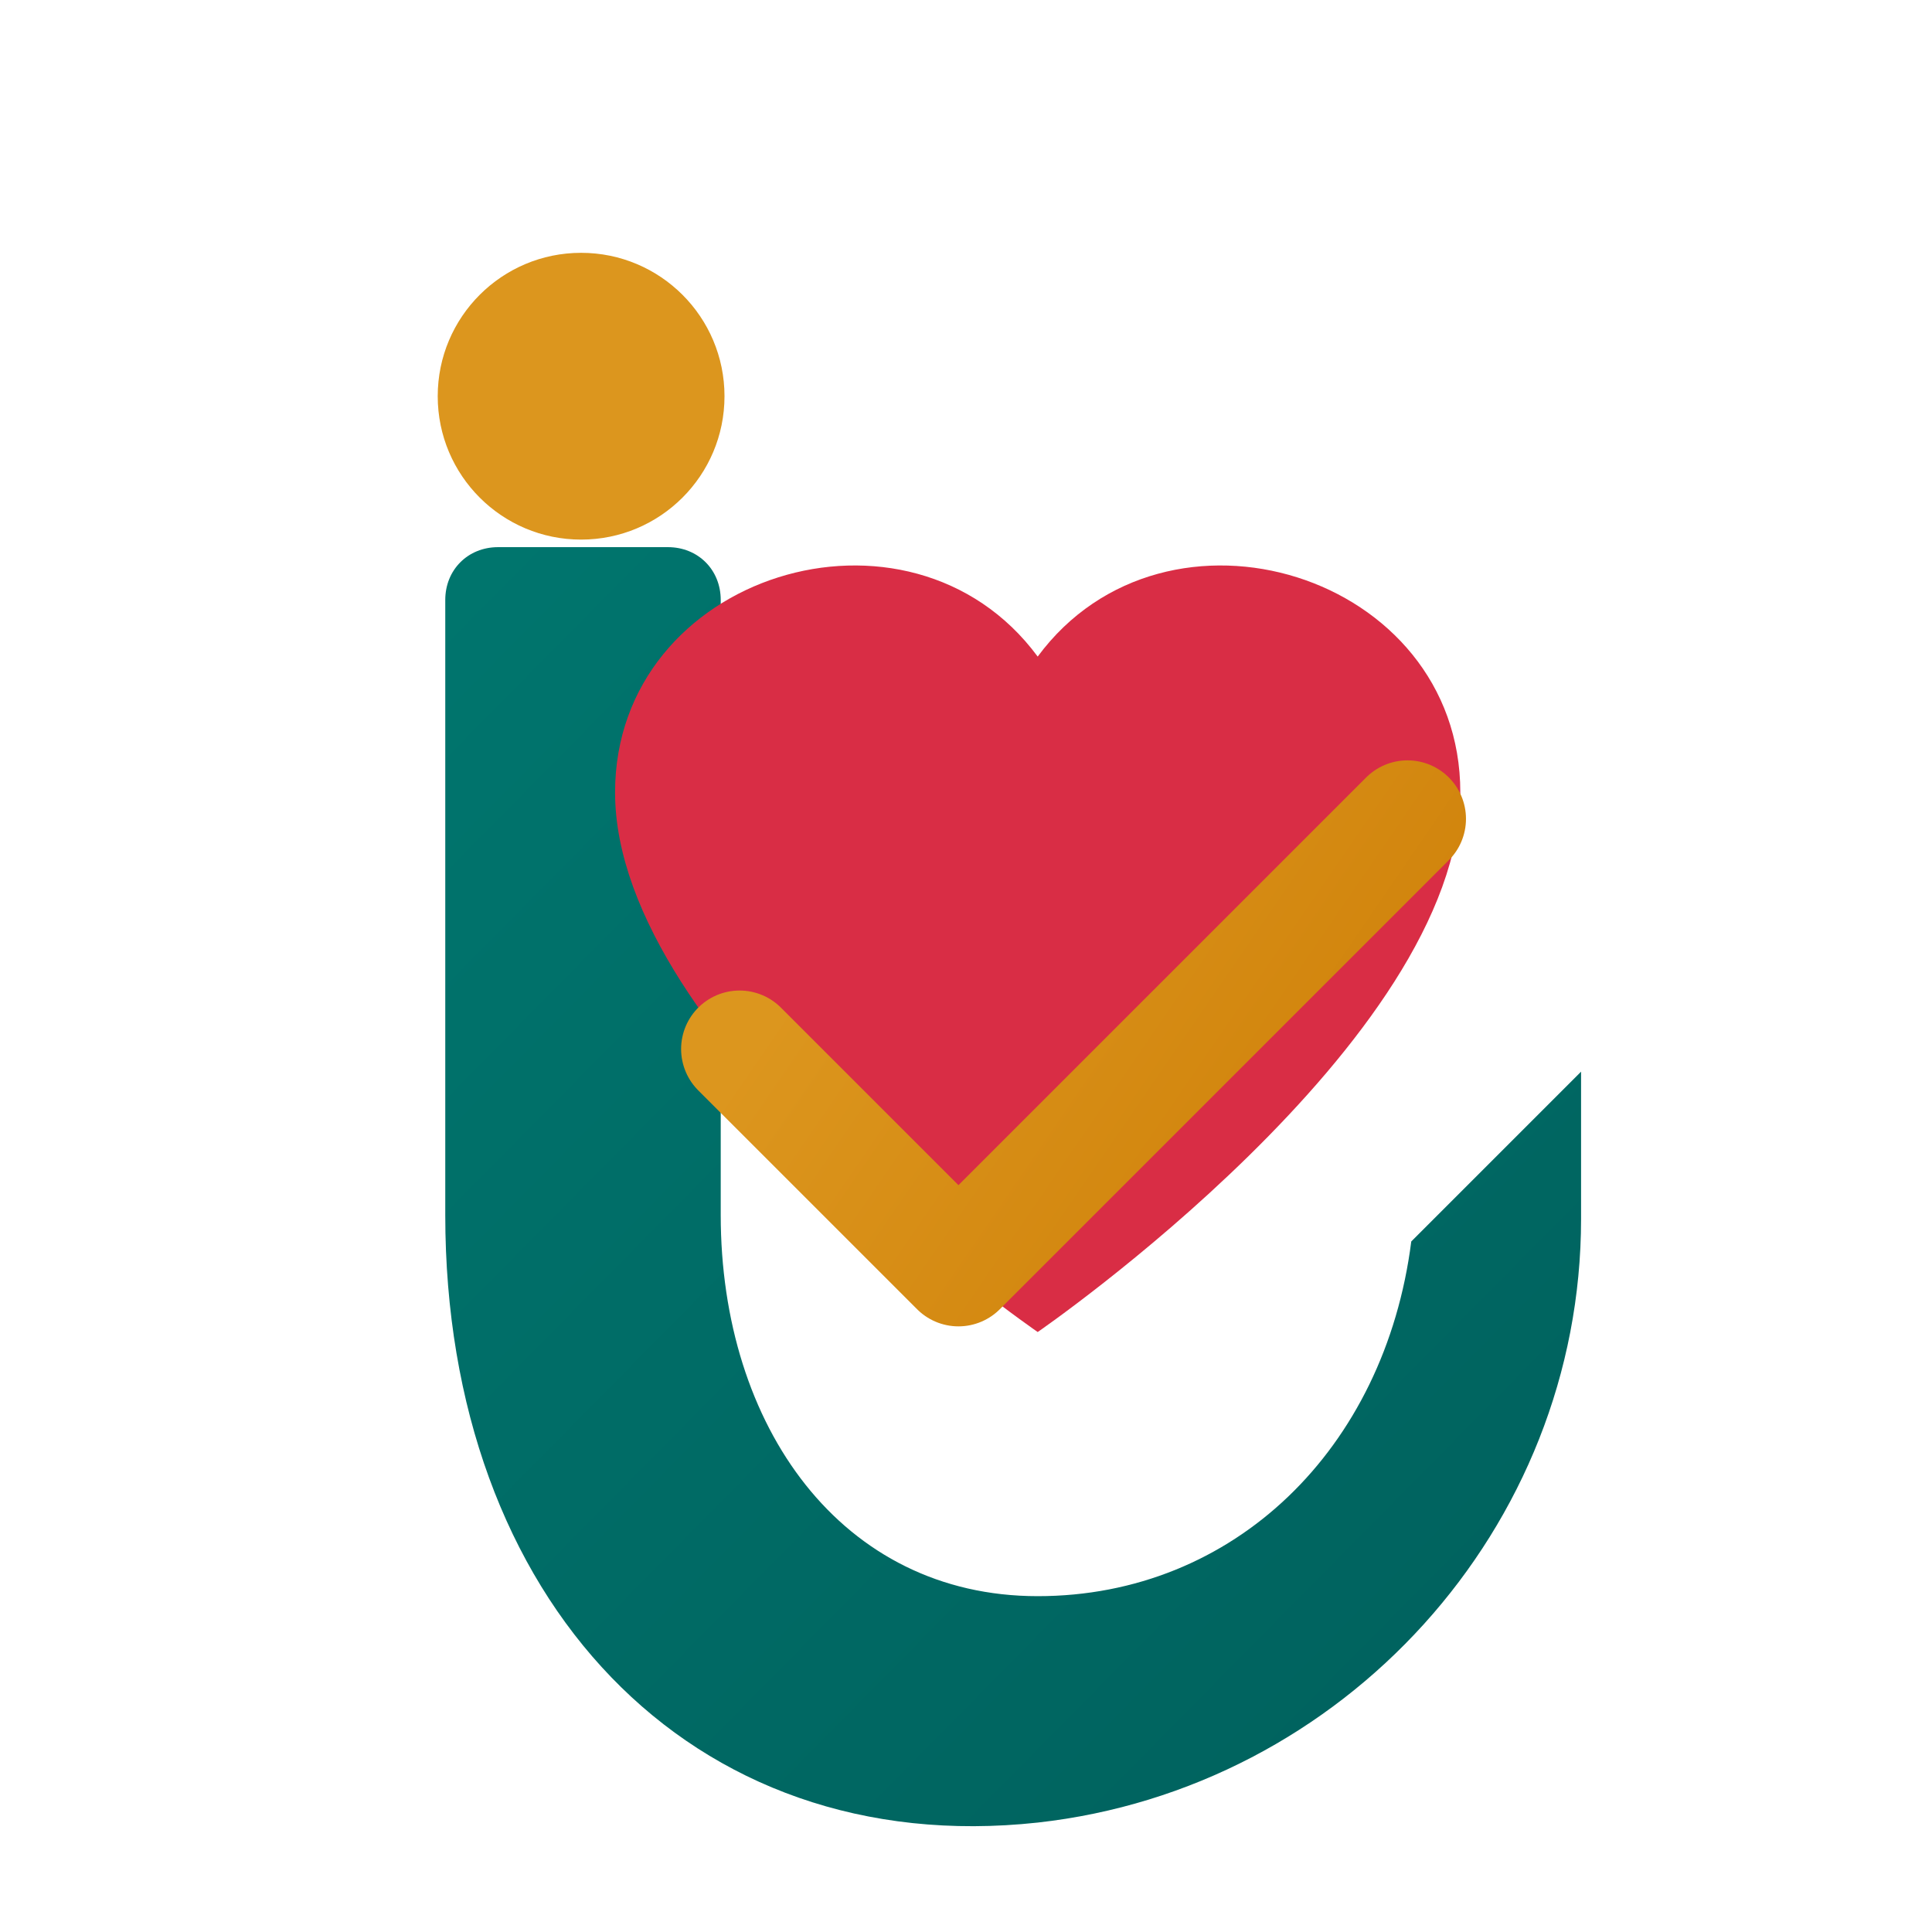
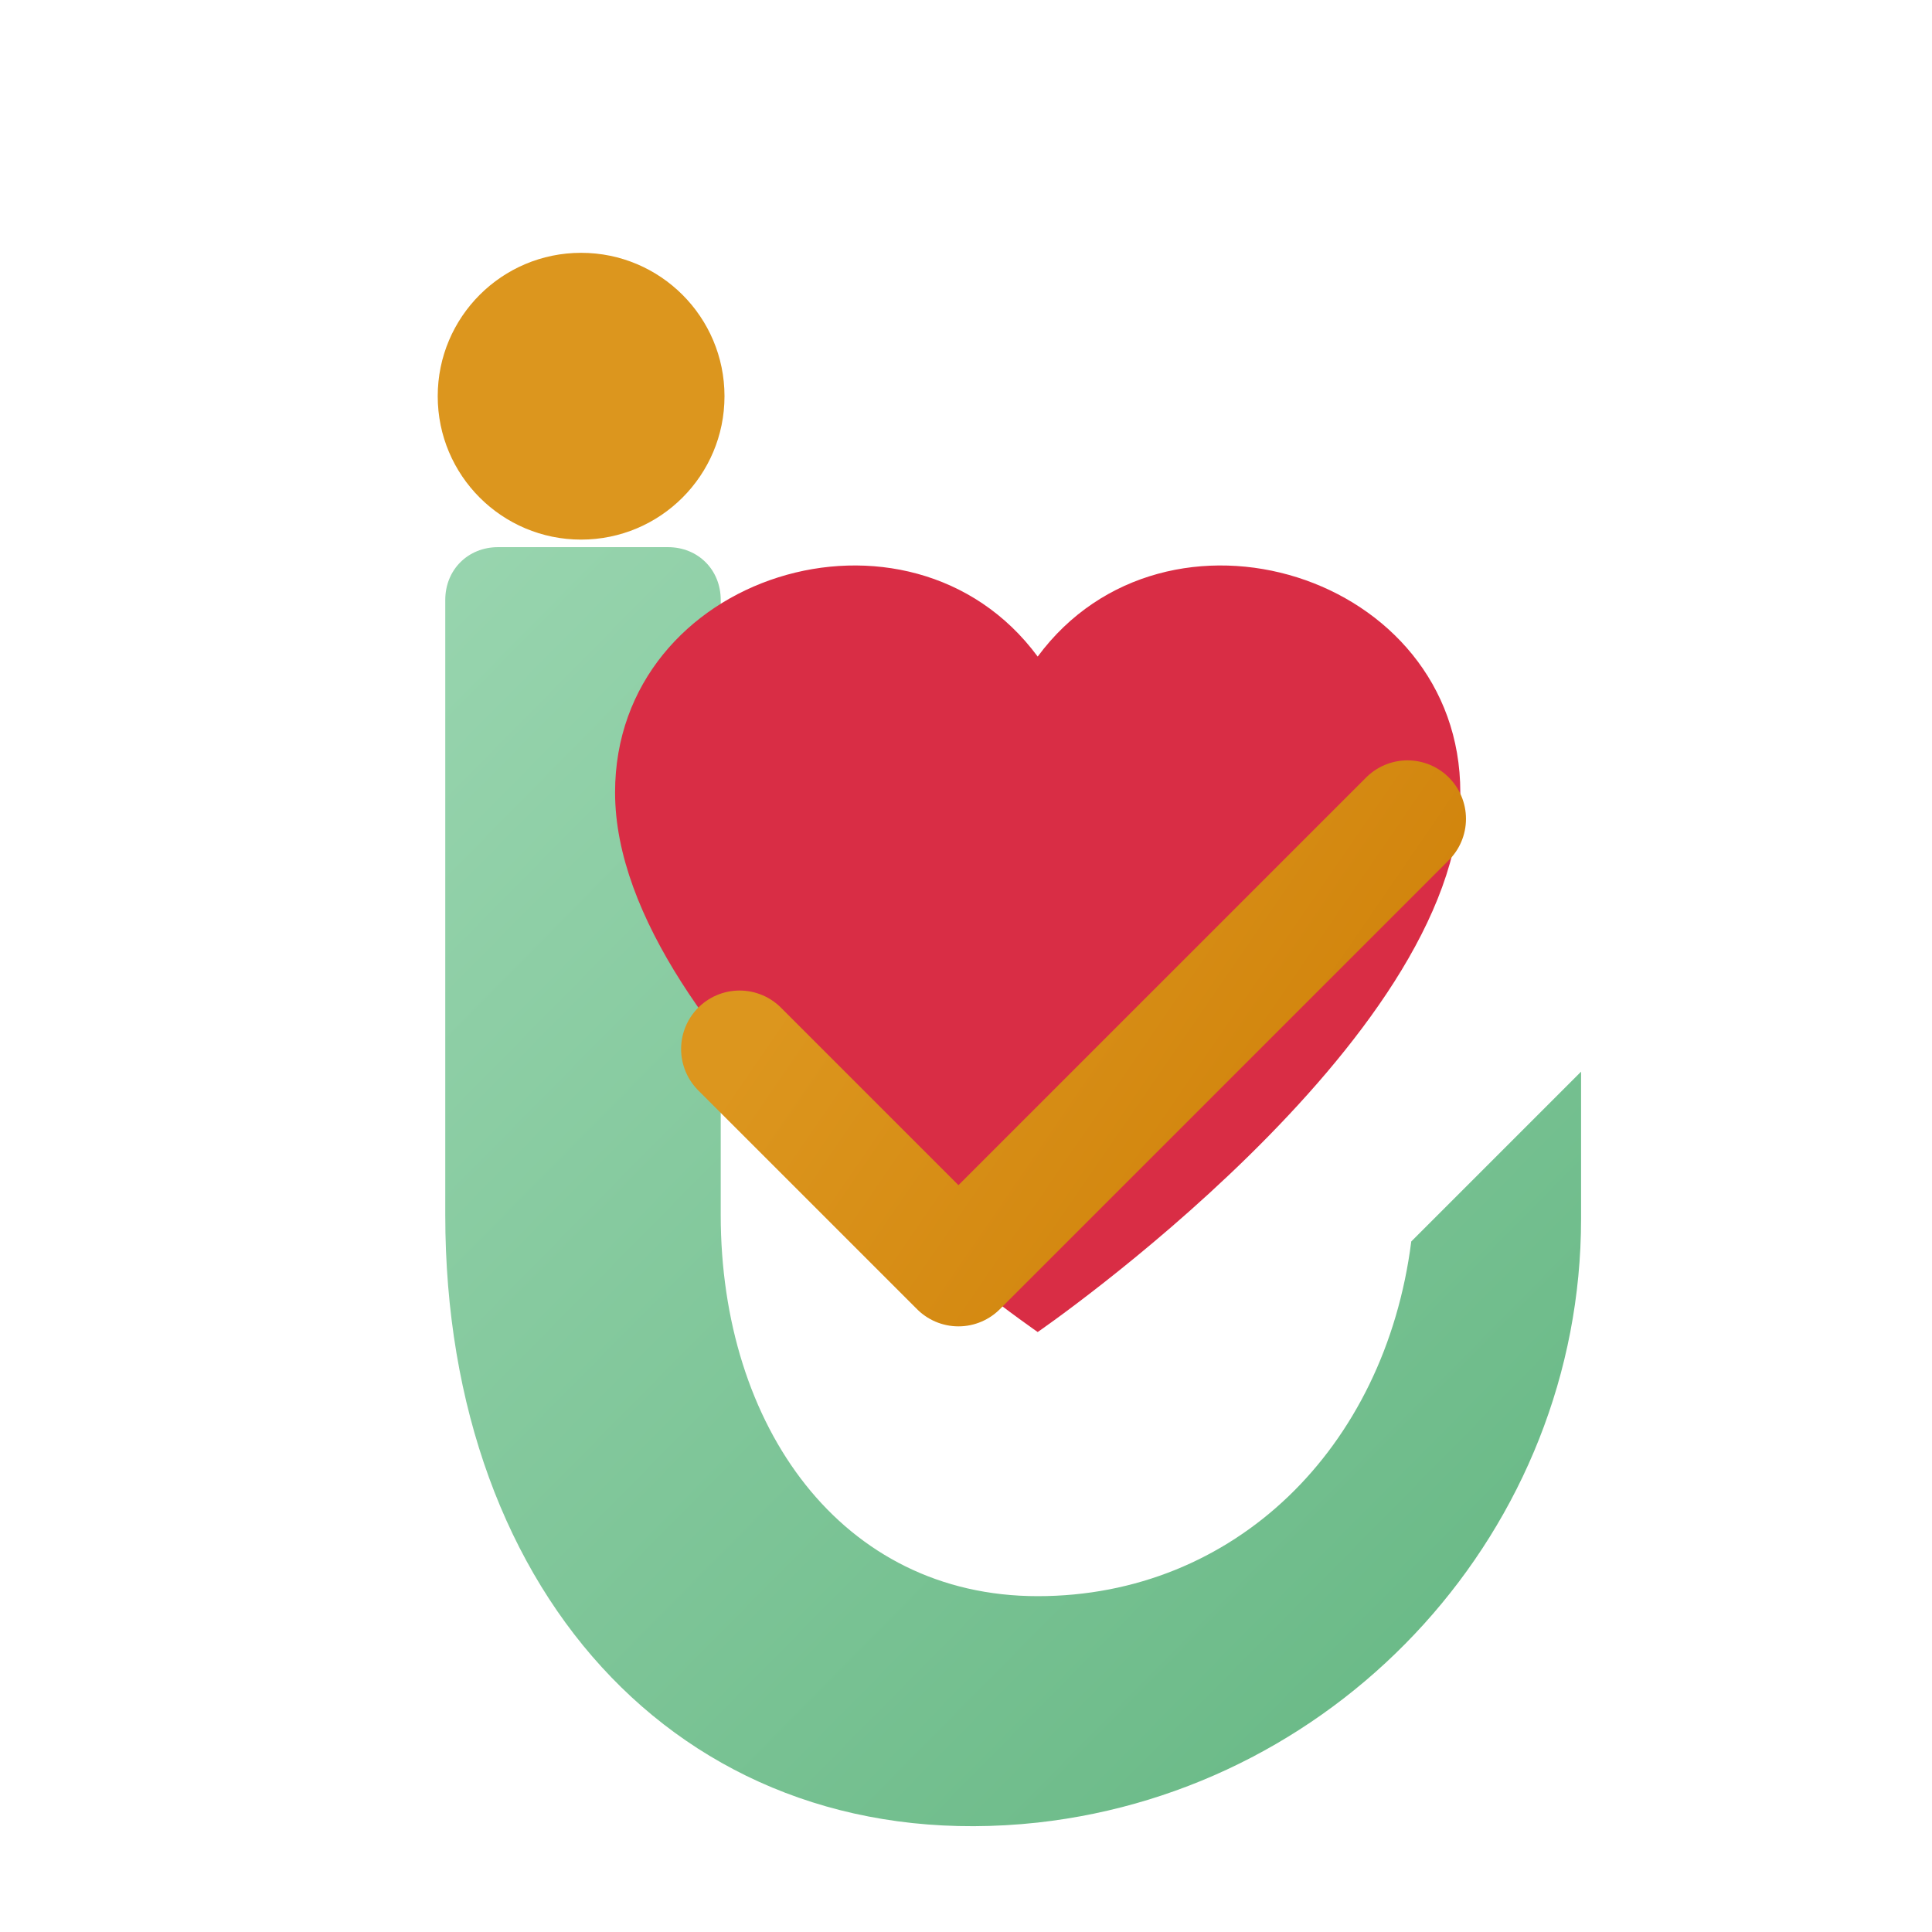
<svg xmlns="http://www.w3.org/2000/svg" viewBox="0 0 512 512" role="img" aria-labelledby="title">
  <defs>
-     <linearGradient id="teal" x1="102" y1="112" x2="418" y2="424" gradientUnits="userSpaceOnUse">
-       <stop stop-color="#00776f" />
-       <stop offset="1" stop-color="#00625e" />
+     <linearGradient id="mint" x1="102" y1="112" x2="418" y2="424" gradientUnits="userSpaceOnUse">
+       <stop stop-color="#9cd7b2" />
+       <stop offset="1" stop-color="#69b986" />
    </linearGradient>
    <linearGradient id="gold" x1="206" y1="267" x2="397" y2="398" gradientUnits="userSpaceOnUse">
      <stop stop-color="#dc961e" />
      <stop offset="1" stop-color="#c97700" />
    </linearGradient>
  </defs>
  <circle cx="154" cy="105" r="38" fill="url(#gold)" />
-   <path d="M118 159c0-8 6-14 14-14h45c8 0 14 6 14 14v163c0 56 32 101 84 101 52 0 92-39 99-94l45-45v39c0 82-63 151-144 160-92 10-157-59-157-161V159Z" fill="url(#teal)" />
+   <path d="M118 159c0-8 6-14 14-14h45c8 0 14 6 14 14v163c0 56 32 101 84 101 52 0 92-39 99-94l45-45v39c0 82-63 151-144 160-92 10-157-59-157-161V159Z" fill="url(#mint)" />
  <path d="M275 174c-34-46-112-22-112 36 0 66 112 143 112 143s112-77 112-143c0-58-78-82-112-36Z" fill="#d92d45" />
  <path d="m196 278 58 58 119-119" fill="none" stroke="url(#gold)" stroke-linecap="round" stroke-linejoin="round" stroke-width="31" />
</svg>
